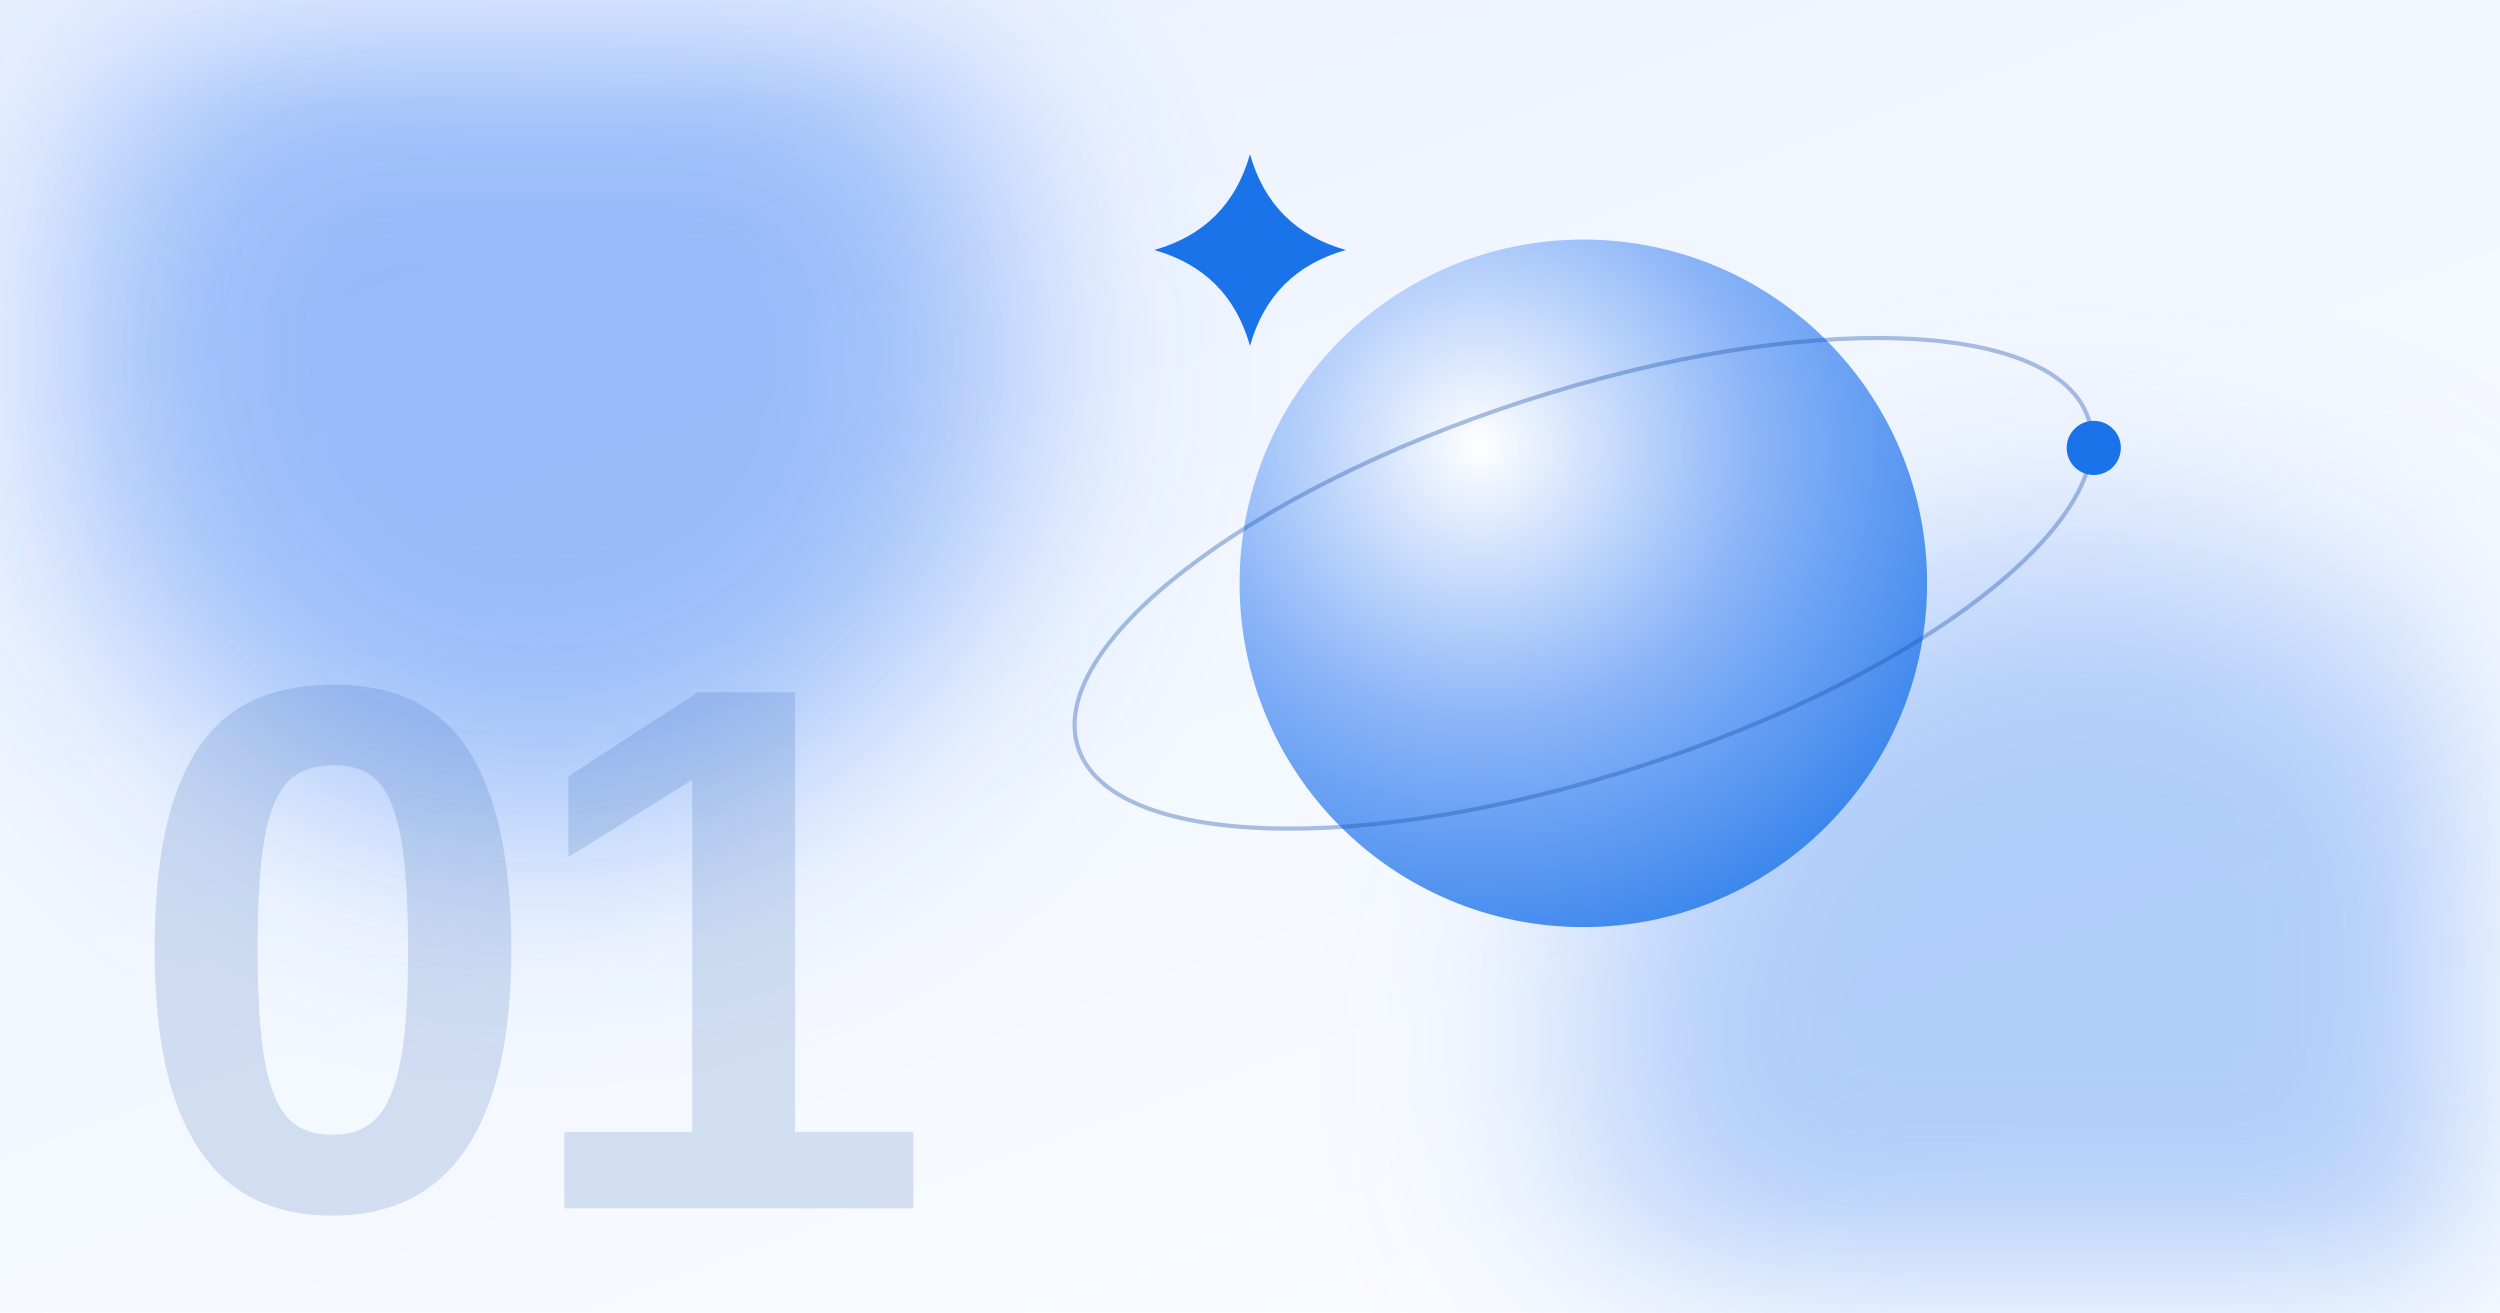
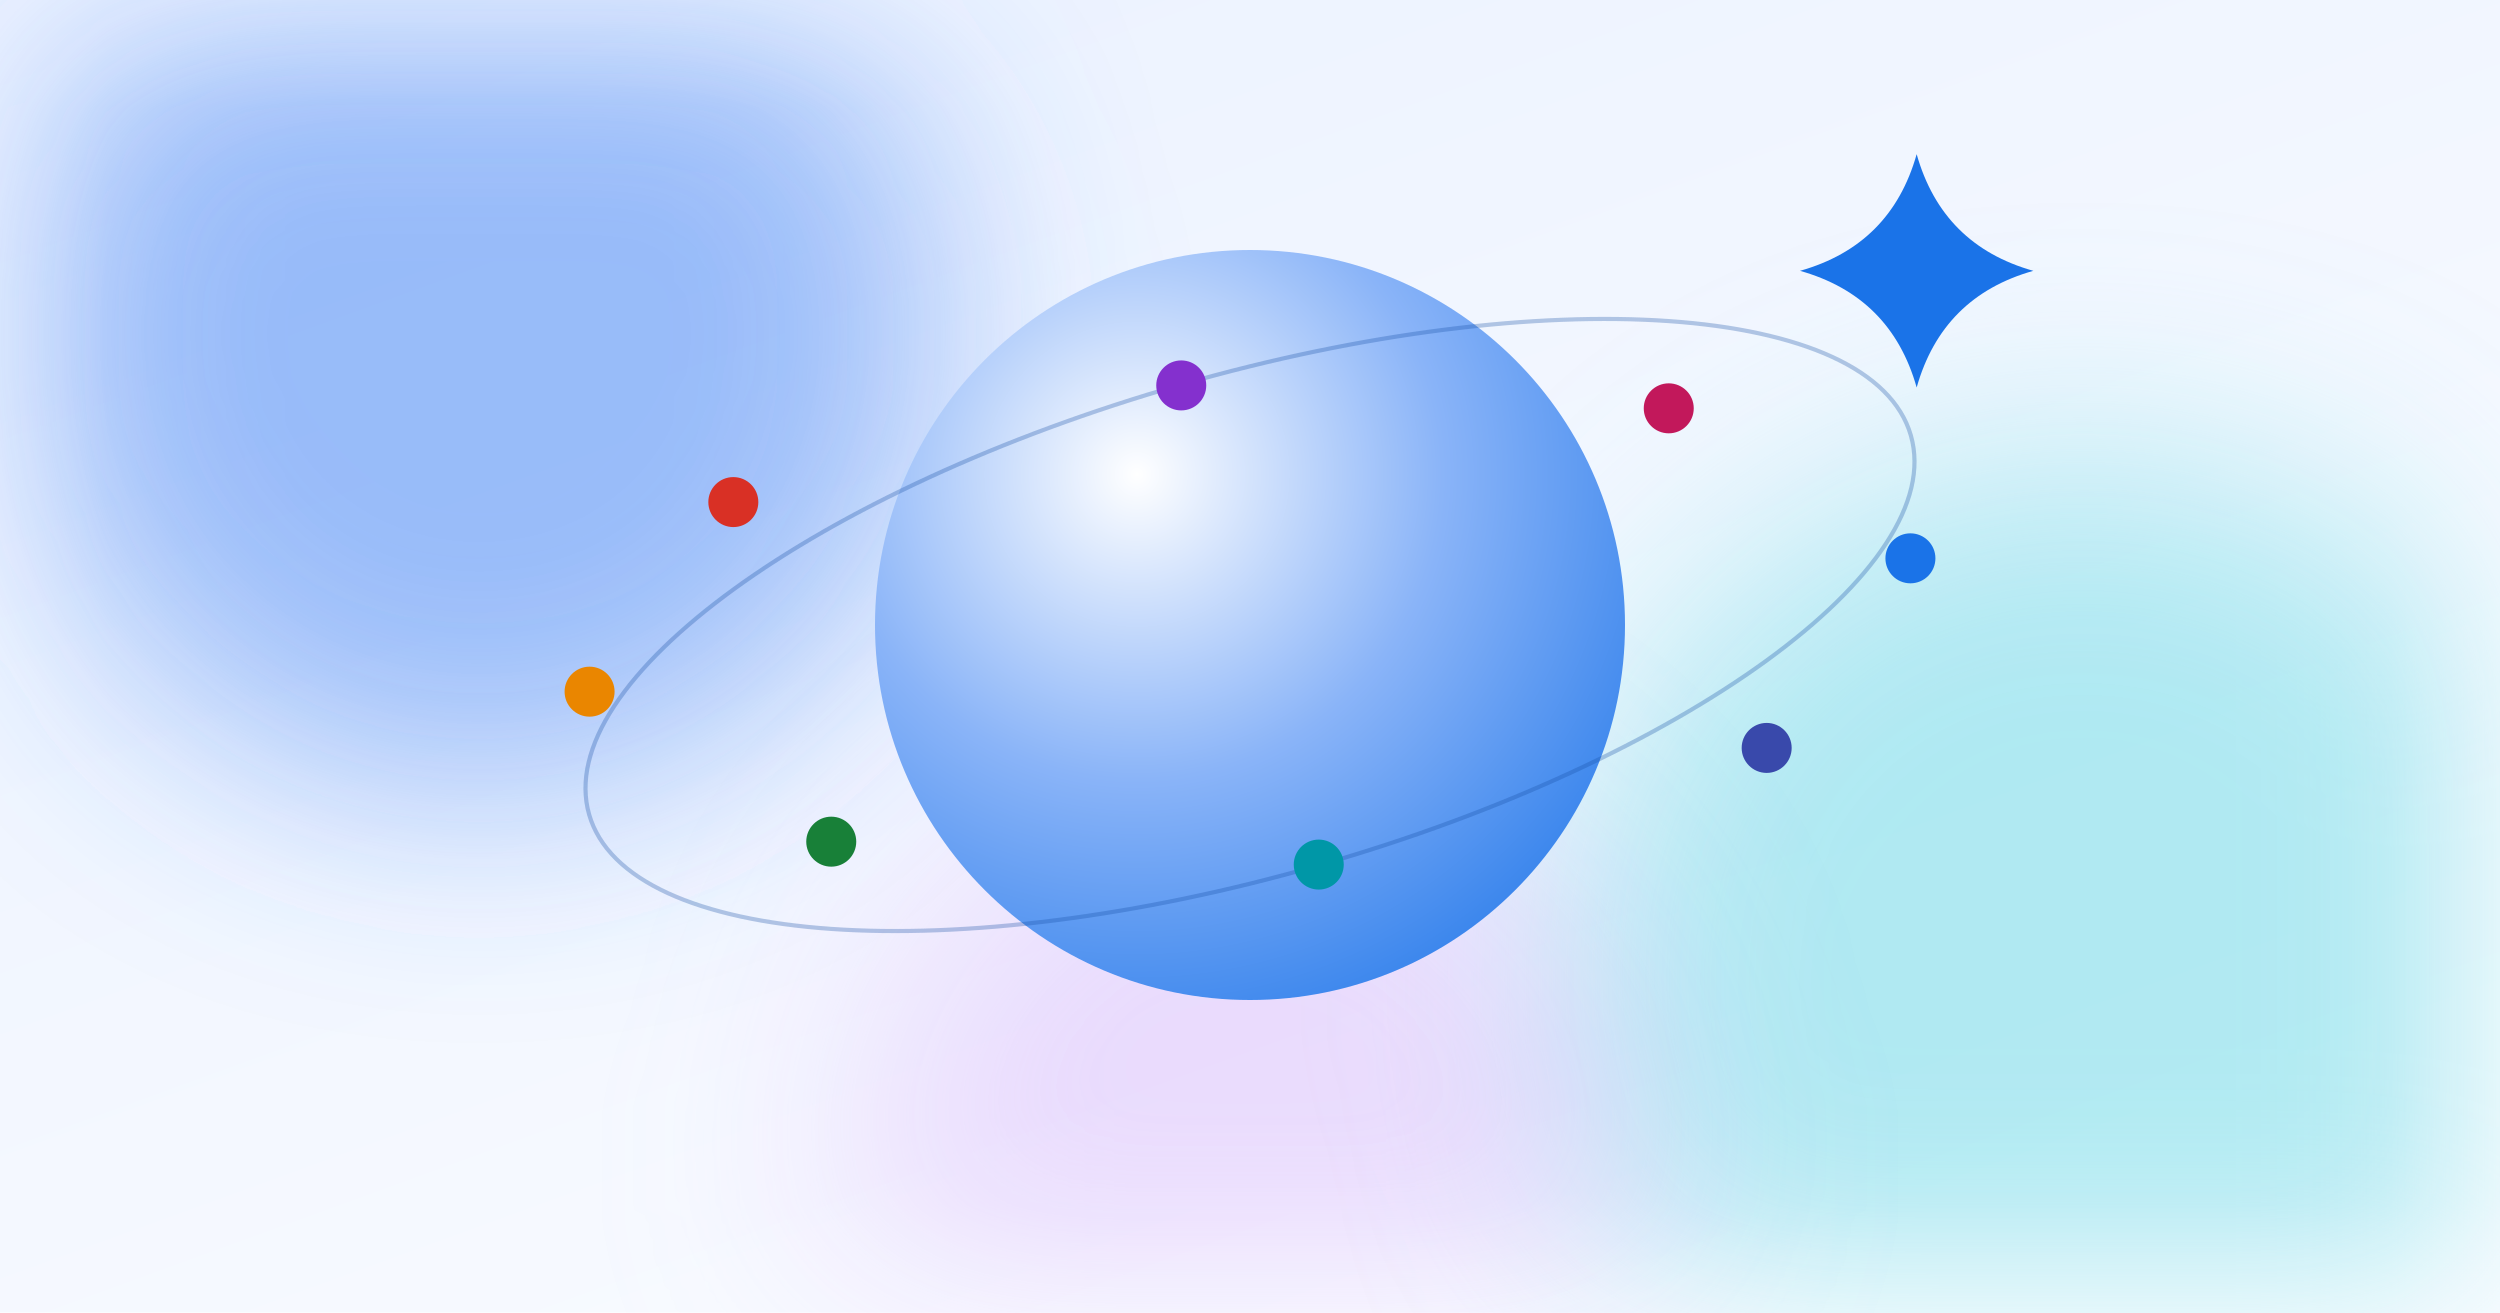
<svg xmlns="http://www.w3.org/2000/svg" viewBox="0 0 1200 630" font-family="Arial, Helvetica, sans-serif">
  <defs>
    <linearGradient id="bg" x1="0" y1="0" x2="0.7" y2="1">
      <stop offset="0" stop-color="#EAF1FF" />
      <stop offset="1" stop-color="#FAFCFF" />
    </linearGradient>
    <filter id="soft" x="-60%" y="-60%" width="220%" height="220%">
      <feGaussianBlur stdDeviation="55" />
    </filter>
    <filter id="softer" x="-80%" y="-80%" width="260%" height="260%">
      <feGaussianBlur stdDeviation="26" />
    </filter>
-     <radialGradient id="mse1" cx="0.35" cy="0.3" r="0.9">
+     <radialGradient id="mseAll" cx="0.35" cy="0.3" r="0.9">
      <stop offset="0" stop-color="#FFFFFF" />
      <stop offset="0.45" stop-color="#8AB4F8" />
      <stop offset="1" stop-color="#1A73E8" />
    </radialGradient>
    <style>
      .drift1 { animation: d1 18s ease-in-out infinite alternate; }
      .drift2 { animation: d2 24s ease-in-out infinite alternate; }
      @keyframes d1 { to { transform: translate(22px, -16px); } }
      @keyframes d2 { to { transform: translate(-18px, 14px); } }
      .float { animation: fl 12s ease-in-out infinite alternate; }
      @keyframes fl { to { transform: translateY(-12px); } }
      .spin { animation: sp 60s linear infinite; }
      @keyframes sp { to { transform: rotate(360deg); } }
      .sparkle { animation: sk 6s ease-in-out infinite alternate; }
      @keyframes sk { from { transform: scale(0.94); } to { transform: scale(1.08); } }
      @media (prefers-reduced-motion: reduce) { * { animation: none !important; } }
</style>
  </defs>
  <rect width="1200" height="630" fill="url(#bg)" />
-   <circle class="drift1" cx="260" cy="170" r="230" fill="#4285F4" fill-opacity="0.5" filter="url(#soft)" />
-   <circle class="drift2" cx="1000" cy="500" r="240" fill="#8AB4F8" fill-opacity="0.65" filter="url(#soft)" />
-   <circle cx="760" cy="280" r="165" fill="url(#mse1)" />
-   <g class="spin" style="transform-origin:760px 280px">
-     <ellipse cx="760" cy="280" rx="255" ry="92" fill="none" stroke="#174EA6" stroke-opacity="0.35" stroke-width="2" transform="rotate(-18 760 280)" />
-     <circle cx="1005" cy="215" r="13" fill="#1A73E8" />
+   <circle class="drift1" cx="230" cy="160" r="220" fill="#4285F4" fill-opacity="0.5" filter="url(#soft)" />
+   <circle class="drift2" cx="1000" cy="470" r="250" fill="#80DEEA" fill-opacity="0.6" filter="url(#soft)" />
+   <circle class="drift1" cx="600" cy="560" r="190" fill="#D7AEFB" fill-opacity="0.4" filter="url(#soft)" />
+   <circle cx="600" cy="300" r="180" fill="url(#mseAll)" />
+   <g class="spin" style="transform-origin:600px 300px">
+     <ellipse cx="600" cy="300" rx="330" ry="120" fill="none" stroke="#174EA6" stroke-opacity="0.3" stroke-width="2" transform="rotate(-16 600 300)" />
+     <circle cx="917" cy="268" r="12" fill="#1A73E8" />
+     <circle cx="848" cy="359" r="12" fill="#3949AB" />
+     <circle cx="633" cy="415" r="12" fill="#0097A7" />
+     <circle cx="399" cy="404" r="12" fill="#188038" />
+     <circle cx="283" cy="332" r="12" fill="#EA8600" />
+     <circle cx="352" cy="241" r="12" fill="#D93025" />
+     <circle cx="567" cy="185" r="12" fill="#8430CE" />
+     <circle cx="801" cy="196" r="12" fill="#C2185B" />
  </g>
-   <g class="sparkle" style="transform-origin:600px 120px">
-     <path d="M 600 74 Q 610.12 109.88 646 120 Q 610.12 130.12 600 166 Q 589.88 130.12 554 120 Q 589.88 109.88 600 74 Z" fill="#1A73E8" />
+   <g class="sparkle" style="transform-origin:920px 130px">
+     <path d="M 920 74 Q 932.32 117.68 976 130 Q 932.32 142.32 920 186 Q 907.68 142.32 864 130 Q 907.68 117.68 920 74 Z" fill="#1A73E8" />
  </g>
-   <text x="60" y="580" font-size="360" font-weight="700" fill="#174EA6" fill-opacity="0.16" letter-spacing="-12">01</text>
</svg>
